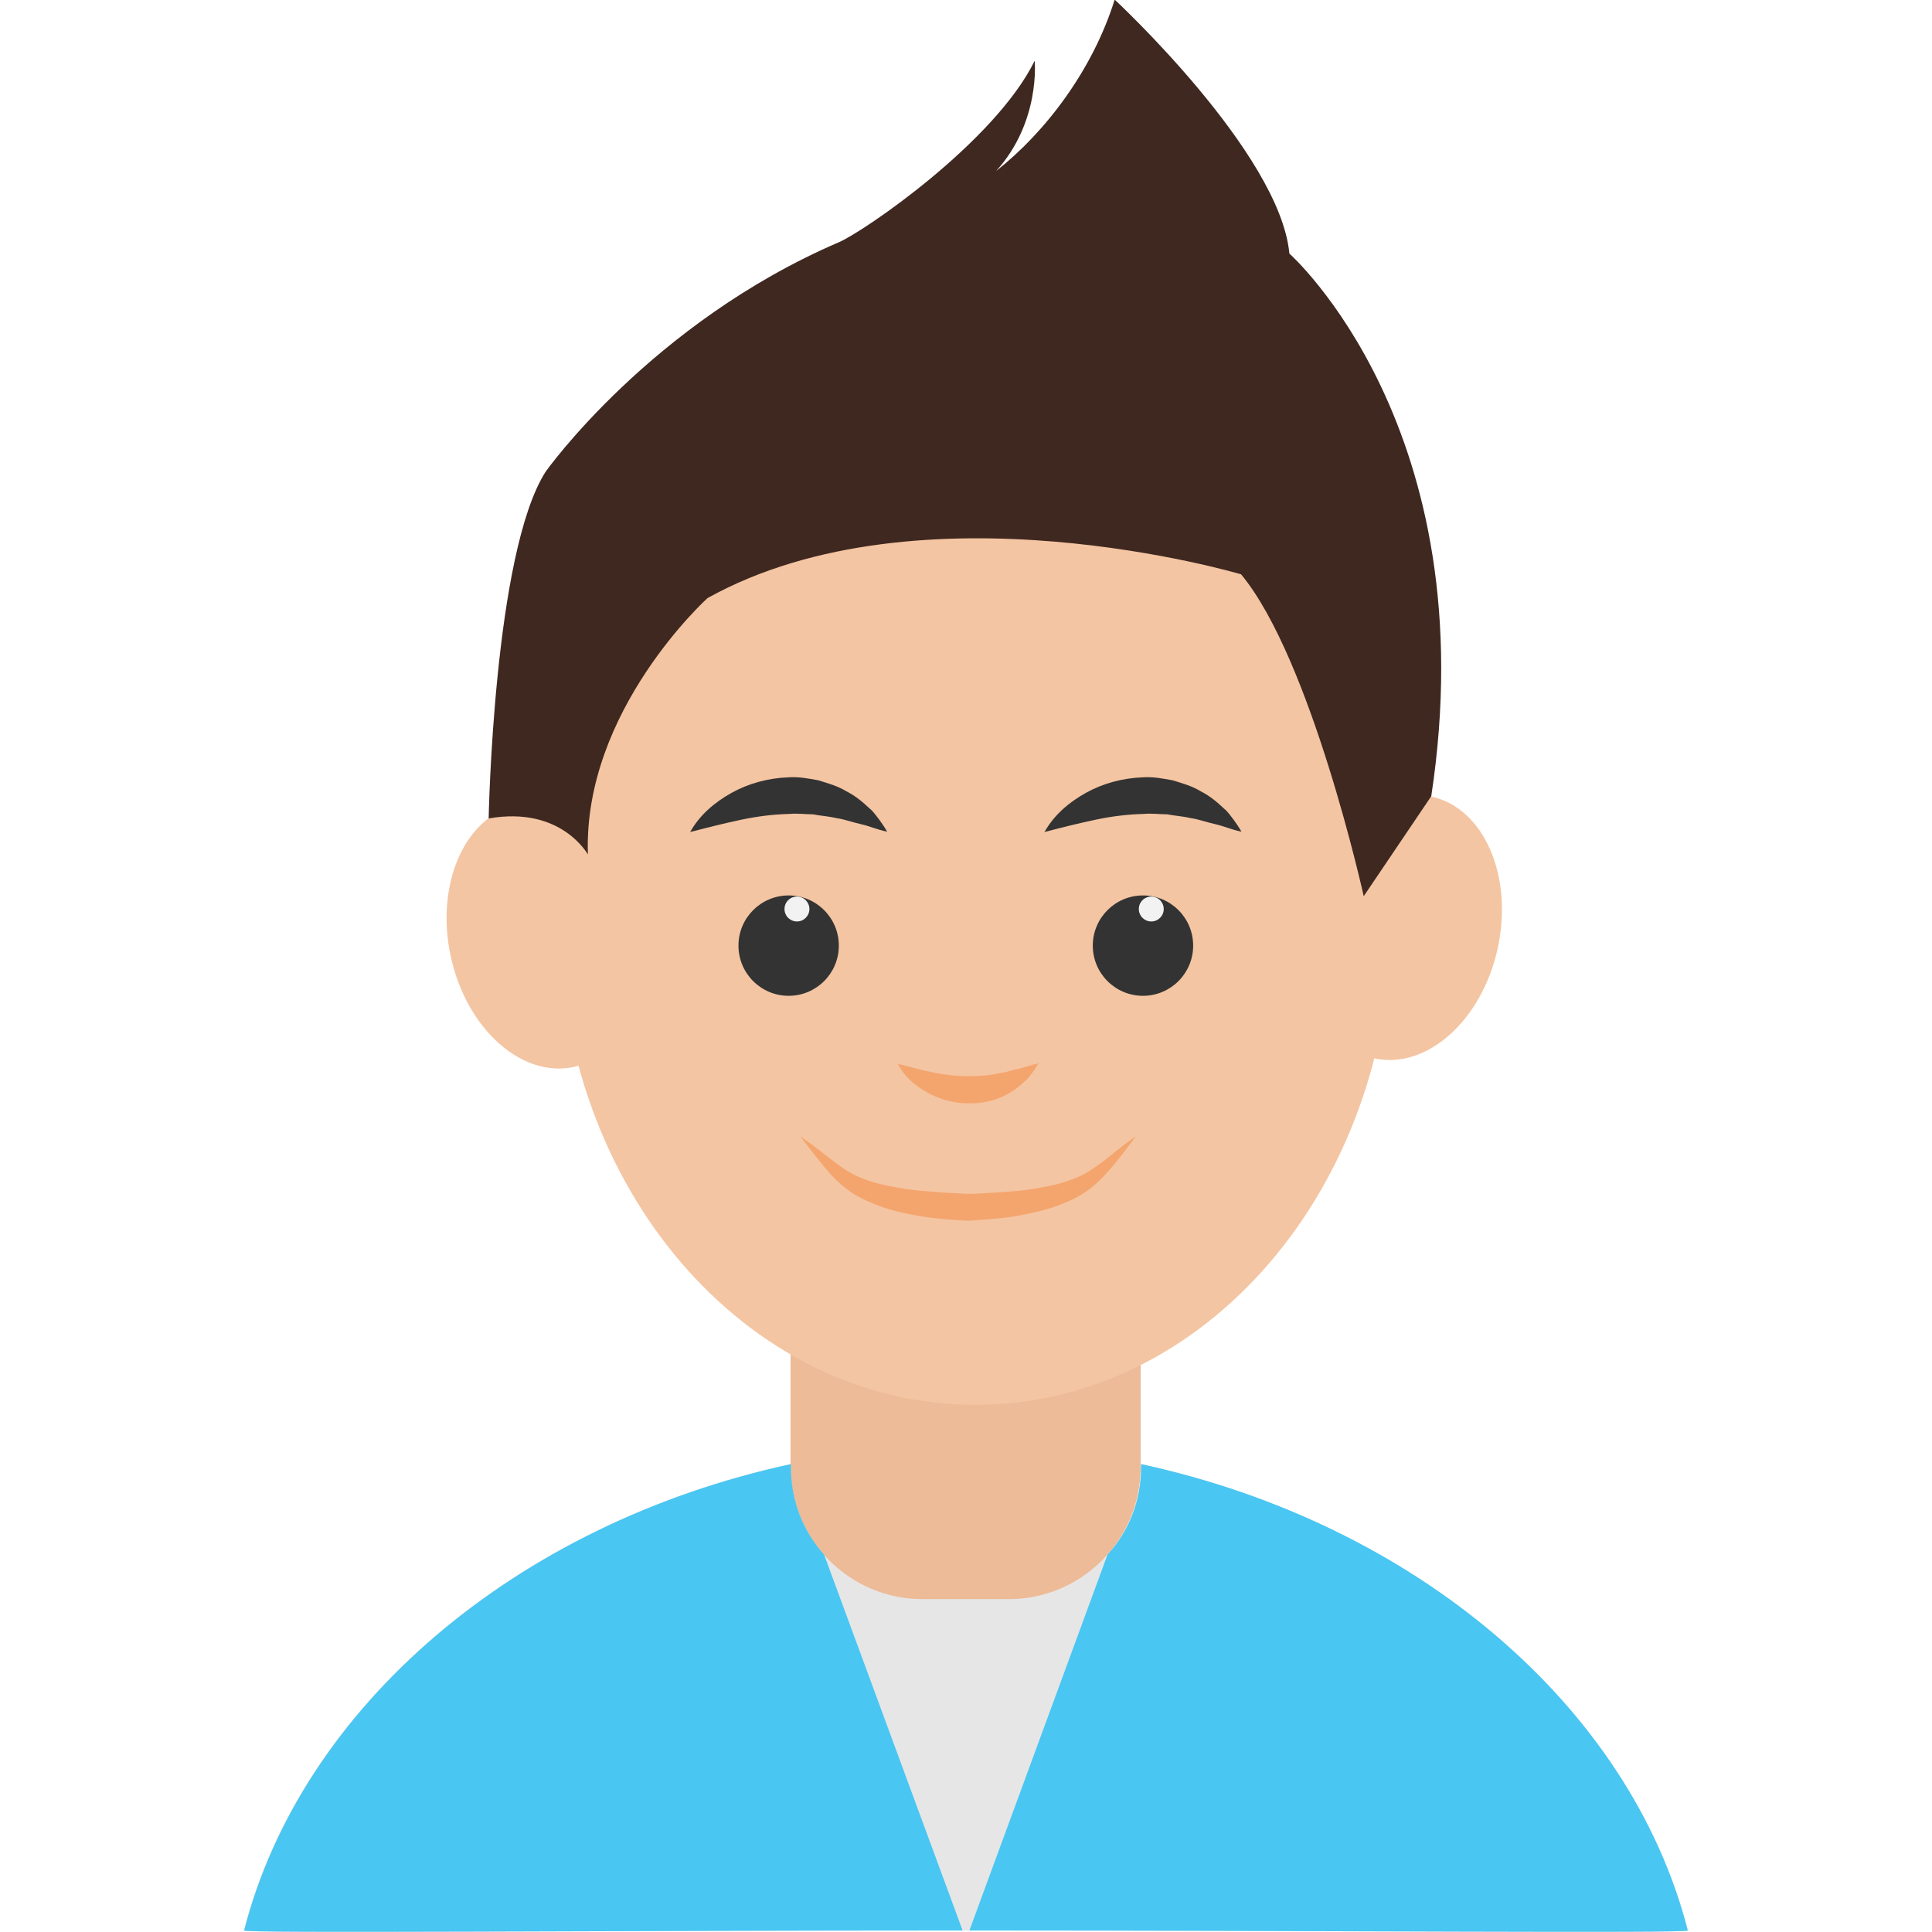
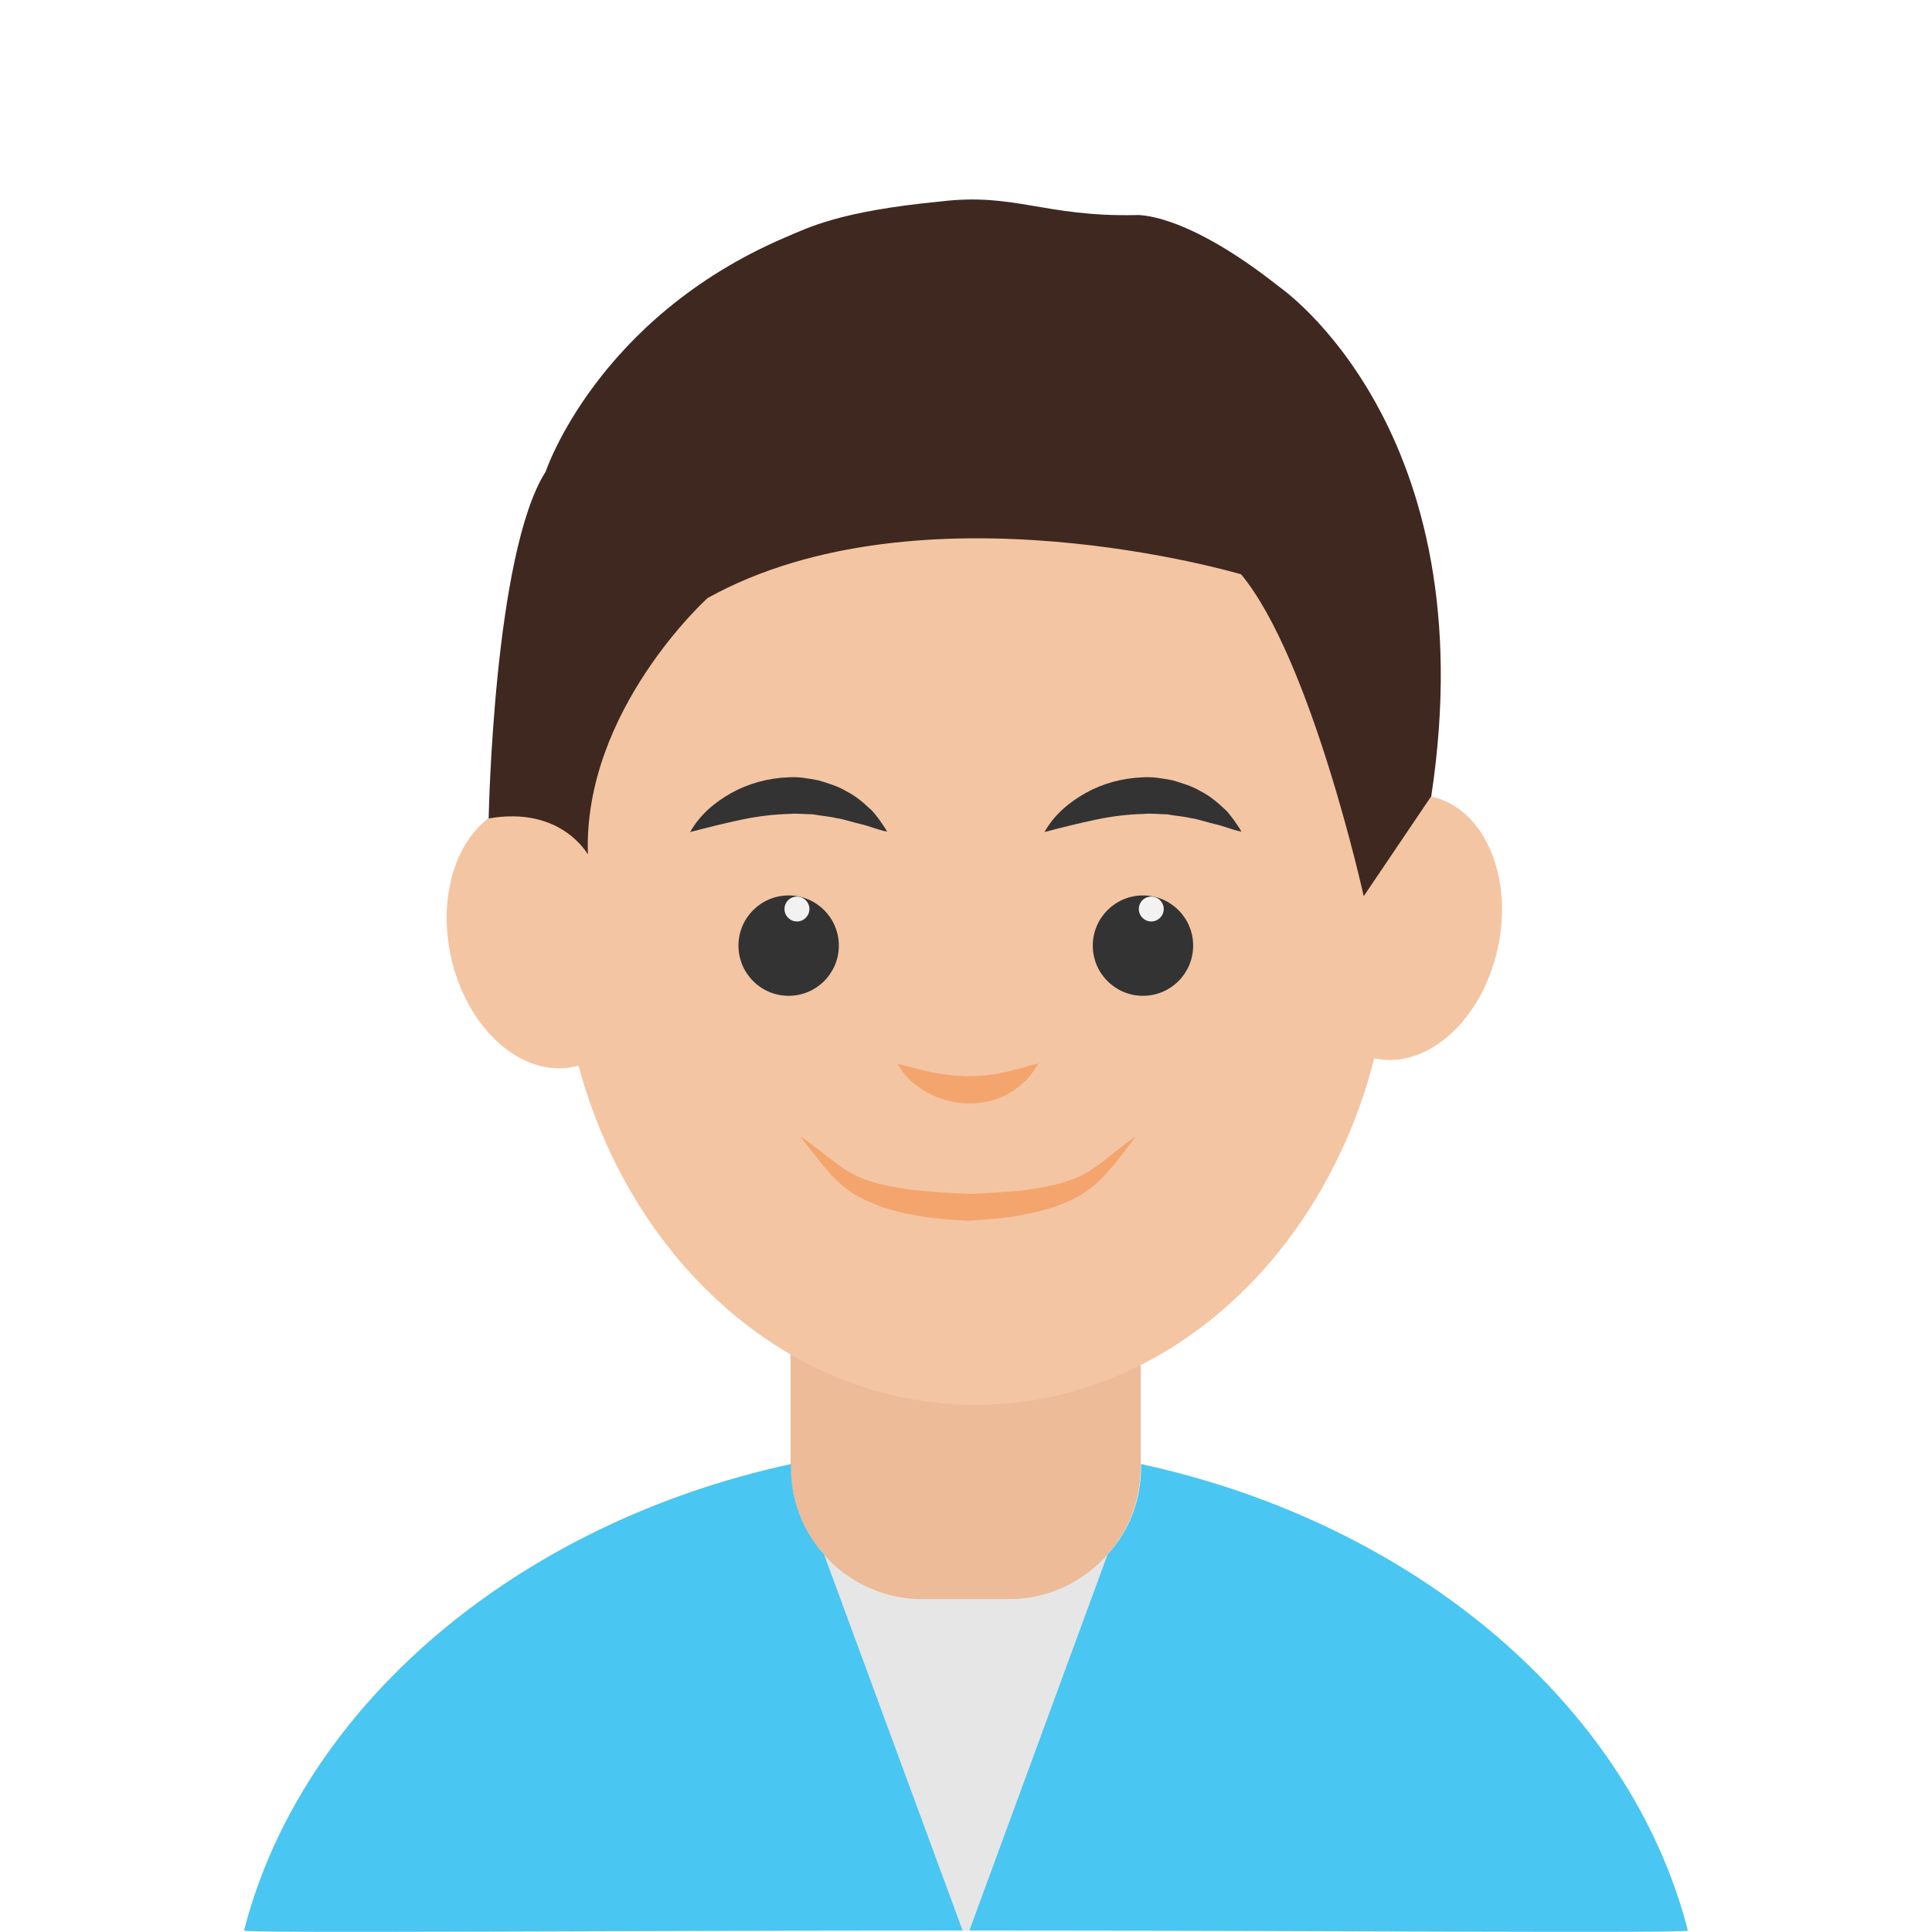
- <svg xmlns="http://www.w3.org/2000/svg" baseProfile="tiny" id="Layer_1" version="1.2" viewBox="0 0 512 512" xml:space="preserve">
+ <svg xmlns="http://www.w3.org/2000/svg" version="1.1" id="Layer_1" x="0px" y="0px" viewBox="0 0 512 512" style="enable-background:new 0 0 512 512;" xml:space="preserve">
+   <style type="text/css">
+ 	.st0{fill:#EDBB98;}
+ 	.st1{fill:#E6E6E6;}
+ 	.st2{fill:#F4C5A2;}
+ 	.st3{fill:#333333;}
+ 	.st4{fill:#F2F2F2;}
+ 	.st5{fill:#F4A56E;}
+ 	.st6{fill:#3F2820;}
+ 	.st7{fill:none;}
+ 	.st8{fill:#49C6F2;}
+ </style>
  <g id="XMLID_261_">
    <g id="XMLID_291_">
-       <path d="M267.3,423.9h-22.8c-19.3,0-35-15.7-35-35v-50.7c0-19.3,15.7-35,35-35h22.8    c19.3,0,35,15.7,35,35v50.7C302.3,408.2,286.7,423.9,267.3,423.9z" fill="#EDBB98" id="XMLID_292_" />
+       <path id="XMLID_292_" class="st0" d="M267.3,423.9h-22.8c-19.3,0-35-15.7-35-35v-50.7c0-19.3,15.7-35,35-35h22.8    c19.3,0,35,15.7,35,35v50.7C302.3,408.2,286.7,423.9,267.3,423.9z" />
    </g>
    <g id="XMLID_289_">
-       <path d="M302.3,388v0.8c0,19.3-15.7,35-35,35h-22.8c-19.3,0-35-15.7-35-35V388    c-72.9,15.8-129.7,64.3-144.9,123.6c-0.2,0.8,96.6,0,191.3,0c94.7,0,191.5,0.8,191.3,0C432,452.3,375.2,403.8,302.3,388z" fill="#E6E6E6" id="XMLID_290_" />
+       <path id="XMLID_290_" class="st1" d="M302.3,388v0.8c0,19.3-15.7,35-35,35h-22.8c-19.3,0-35-15.7-35-35V388    c-72.9,15.8-129.7,64.3-144.9,123.6c-0.2,0.8,96.6,0,191.3,0s191.5,0.8,191.3,0C432,452.3,375.2,403.8,302.3,388z" />
    </g>
    <g id="XMLID_287_">
-       <ellipse cx="371.8" cy="245.8" fill="#F4C5A2" id="XMLID_288_" rx="25.7" ry="35.5" transform="matrix(0.9772 0.2124 -0.2124 0.9772 60.6924 -73.3732)" />
+       <ellipse id="XMLID_288_" transform="matrix(0.2124 -0.9772 0.9772 0.2124 52.6521 556.9114)" class="st2" cx="371.8" cy="245.8" rx="35.5" ry="25.7" />
    </g>
    <g id="XMLID_285_">
-       <ellipse cx="144.5" cy="248.1" fill="#F4C5A2" id="XMLID_286_" rx="25.7" ry="35.5" transform="matrix(-0.9772 0.2124 -0.2124 -0.9772 338.4767 459.7993)" />
+       <ellipse id="XMLID_286_" transform="matrix(0.9772 -0.2124 0.2124 0.9772 -49.3858 36.3668)" class="st2" cx="144.6" cy="248" rx="25.7" ry="35.5" />
    </g>
    <g id="XMLID_283_">
-       <ellipse cx="258.5" cy="243.6" fill="#F4C5A2" id="XMLID_284_" rx="110.3" ry="128.7" />
+       <ellipse id="XMLID_284_" class="st2" cx="258.5" cy="243.6" rx="110.3" ry="128.7" />
    </g>
    <g id="XMLID_281_">
-       <path d="M276.8,220.5c2.5-4.5,6.5-7.9,11-10.4c4.5-2.5,9.7-3.9,15-4.1c2.7-0.2,5.3,0.3,8,0.8    c2.6,0.8,5.1,1.5,7.4,2.9c2.4,1.2,4.4,2.9,6.2,4.6c1,0.8,1.7,1.9,2.5,2.9c0.7,1,1.5,2.1,2.1,3.2c-2.6-0.5-4.7-1.5-7-2    c-2.3-0.5-4.3-1.3-6.5-1.6c-2.1-0.5-4.2-0.6-6.2-1c-2.1,0-4.1-0.3-6.2-0.1c-4.1,0.1-8.3,0.6-12.6,1.5    C286.2,218.1,281.7,219.2,276.8,220.5z" fill="#333333" id="XMLID_282_" />
+       <path id="XMLID_282_" class="st3" d="M276.8,220.5c2.5-4.5,6.5-7.9,11-10.4s9.7-3.9,15-4.1c2.7-0.2,5.3,0.3,8,0.8    c2.6,0.8,5.1,1.5,7.4,2.9c2.4,1.2,4.4,2.9,6.2,4.6c1,0.8,1.7,1.9,2.5,2.9c0.7,1,1.5,2.1,2.1,3.2c-2.6-0.5-4.7-1.5-7-2    s-4.3-1.3-6.5-1.6c-2.1-0.5-4.2-0.6-6.2-1c-2.1,0-4.1-0.3-6.2-0.1c-4.1,0.1-8.3,0.6-12.6,1.5C286.2,218.1,281.7,219.2,276.8,220.5    z" />
    </g>
    <g id="XMLID_276_">
      <g id="XMLID_279_">
-         <circle cx="302.9" cy="250.6" fill="#333333" id="XMLID_280_" r="13.3" />
+         <circle id="XMLID_280_" class="st3" cx="302.9" cy="250.6" r="13.3" />
      </g>
      <g id="XMLID_277_">
-         <circle cx="305.1" cy="240.9" fill="#F2F2F2" id="XMLID_278_" r="3.3" />
+         <circle id="XMLID_278_" class="st4" cx="305.1" cy="240.9" r="3.3" />
      </g>
    </g>
    <g id="XMLID_274_">
-       <path d="M182.9,220.5c2.5-4.5,6.5-7.9,11-10.4c4.5-2.5,9.7-3.9,15-4.1c2.7-0.2,5.3,0.3,8,0.8    c2.6,0.8,5.1,1.5,7.4,2.9c2.4,1.2,4.4,2.9,6.2,4.6c1,0.8,1.7,1.9,2.5,2.9c0.7,1,1.5,2.1,2.1,3.2c-2.6-0.5-4.7-1.5-7-2    c-2.3-0.5-4.3-1.3-6.5-1.6c-2.1-0.5-4.2-0.6-6.2-1c-2.1,0-4.1-0.3-6.2-0.1c-4.1,0.1-8.3,0.6-12.6,1.5    C192.3,218.1,187.9,219.2,182.9,220.5z" fill="#333333" id="XMLID_275_" />
+       <path id="XMLID_275_" class="st3" d="M182.9,220.5c2.5-4.5,6.5-7.9,11-10.4s9.7-3.9,15-4.1c2.7-0.2,5.3,0.3,8,0.8    c2.6,0.8,5.1,1.5,7.4,2.9c2.4,1.2,4.4,2.9,6.2,4.6c1,0.8,1.7,1.9,2.5,2.9c0.7,1,1.5,2.1,2.1,3.2c-2.6-0.5-4.7-1.5-7-2    s-4.3-1.3-6.5-1.6c-2.1-0.5-4.2-0.6-6.2-1c-2.1,0-4.1-0.3-6.2-0.1c-4.1,0.1-8.3,0.6-12.6,1.5C192.3,218.1,187.9,219.2,182.9,220.5    z" />
    </g>
    <g id="XMLID_269_">
      <g id="XMLID_272_">
-         <circle cx="209" cy="250.6" fill="#333333" id="XMLID_273_" r="13.3" />
+         <circle id="XMLID_273_" class="st3" cx="209" cy="250.6" r="13.3" />
      </g>
      <g id="XMLID_270_">
-         <circle cx="211.2" cy="240.9" fill="#F2F2F2" id="XMLID_271_" r="3.3" />
+         <circle id="XMLID_271_" class="st4" cx="211.2" cy="240.9" r="3.3" />
      </g>
    </g>
    <g id="XMLID_267_">
-       <path d="M237.9,281.9c3.6,0.9,6.7,1.8,9.8,2.4c3.1,0.6,6,0.9,8.9,0.9c2.9,0,5.8-0.2,8.8-0.9    c1.6-0.2,3-0.8,4.7-1.1c1.6-0.4,3.2-1,5.1-1.4c-0.9,1.6-2,3.1-3.2,4.4c-1.4,1.2-2.7,2.5-4.4,3.4c-3.2,2-7.2,2.9-11,2.8    c-3.9,0-7.7-1.1-10.9-2.9C242.4,287.7,239.6,285.2,237.9,281.9z" fill="#F4A56E" id="XMLID_268_" />
+       <path id="XMLID_268_" class="st5" d="M237.9,281.9c3.6,0.9,6.7,1.8,9.8,2.4s6,0.9,8.9,0.9c2.9,0,5.8-0.2,8.8-0.9    c1.6-0.2,3-0.8,4.7-1.1c1.6-0.4,3.2-1,5.1-1.4c-0.9,1.6-2,3.1-3.2,4.4c-1.4,1.2-2.7,2.5-4.4,3.4c-3.2,2-7.2,2.9-11,2.8    c-3.9,0-7.7-1.1-10.9-2.9C242.4,287.7,239.6,285.2,237.9,281.9z" />
    </g>
-     <path d="M301,301.2c-2.7,3.5-5.2,7-8.3,10.3c-1.5,1.6-3.2,3.2-5.2,4.5c-1.9,1.3-3.9,2.2-5.9,3   c-4.1,1.7-8.3,2.5-12.4,3.3c-4.2,0.7-8.4,0.9-12.5,1.2l-0.1,0l-0.2,0c-4.1-0.2-8.3-0.5-12.5-1.2c-4.2-0.7-8.4-1.6-12.4-3.3   c-2-0.8-4.1-1.8-5.9-3c-1.9-1.3-3.6-2.8-5.2-4.5c-3-3.3-5.6-6.9-8.3-10.3c3.6,2.3,6.9,5.2,10.2,7.6c1.7,1.2,3.4,2.3,5.1,3   c1.8,0.8,3.6,1.4,5.5,1.9c3.8,0.9,7.7,1.6,11.7,1.9c4,0.4,8,0.6,12.1,0.8h-0.3c4.1-0.1,8.1-0.4,12.1-0.7c4-0.3,7.9-1,11.7-1.9   c1.9-0.5,3.7-1.1,5.5-1.9c1.7-0.7,3.4-1.8,5.1-3C294.2,306.5,297.4,303.5,301,301.2z" fill="#F4A56E" id="XMLID_266_" />
-     <path d="M129.5,216.9c0,0,1.3-70.3,15.1-91.9c0,0,27.9-39.4,77.7-60.8c6.4-2.7,41.3-26.5,51.9-48.1   c0,0,1.6,16.2-10.2,29.2c13.1-10.3,25.6-26.8,31.4-45.4c0,0,43.8,40.6,46.3,67.3c0,0,52.4,46.4,37.6,143.8l-17.9,26.5   c0,0-13.9-62.9-32.5-85.3c0,0-84.7-25.2-141.4,6.3c0,0-33,29.8-31.7,67.9C155.8,226.6,148.9,213.5,129.5,216.9z" fill="#3F2820" id="XMLID_265_" />
-     <path d="M218.4,412l-8.8-24v0.8C209.6,397.8,212.9,405.9,218.4,412z" fill="none" id="XMLID_264_" />
-     <path d="M209.6,388.9V388c-72.9,15.8-129.7,64.3-144.9,123.6c-0.2,0.8,95.9,0,190.4,0L218.4,412   C212.9,405.9,209.6,397.8,209.6,388.9z" fill="#49C6F2" id="XMLID_263_" />
-     <path d="M302.4,388.9V388c72.9,15.8,129.7,64.3,144.9,123.6c0.2,0.8-95.9,0-190.4,0l36.6-99.6   C299.1,405.9,302.4,397.8,302.4,388.9z" fill="#49C6F2" id="XMLID_262_" />
+     <path id="XMLID_266_" class="st5" d="M301,301.2c-2.7,3.5-5.2,7-8.3,10.3c-1.5,1.6-3.2,3.2-5.2,4.5c-1.9,1.3-3.9,2.2-5.9,3   c-4.1,1.7-8.3,2.5-12.4,3.3c-4.2,0.7-8.4,0.9-12.5,1.2h-0.1h-0.2c-4.1-0.2-8.3-0.5-12.5-1.2s-8.4-1.6-12.4-3.3   c-2-0.8-4.1-1.8-5.9-3c-1.9-1.3-3.6-2.8-5.2-4.5c-3-3.3-5.6-6.9-8.3-10.3c3.6,2.3,6.9,5.2,10.2,7.6c1.7,1.2,3.4,2.3,5.1,3   c1.8,0.8,3.6,1.4,5.5,1.9c3.8,0.9,7.7,1.6,11.7,1.9c4,0.4,8,0.6,12.1,0.8h-0.3c4.1-0.1,8.1-0.4,12.1-0.7c4-0.3,7.9-1,11.7-1.9   c1.9-0.5,3.7-1.1,5.5-1.9c1.7-0.7,3.4-1.8,5.1-3C294.2,306.5,297.4,303.5,301,301.2z" />
+     <path id="XMLID_265_" class="st6" d="M129.5,216.9c0,0,1.3-70.3,15.1-91.9c0,0,13.5-40.6,63.3-62c6.4-2.7,14.4-7,41.3-9.6   c0,0,15.1-9.1,0,0c19.6-2.4,27.6,4.1,51.8,3.6c0,0,12.5-1.2,38,19c0,0,55.1,37.6,40.3,135l-17.9,26.5c0,0-13.9-62.9-32.5-85.3   c0,0-84.7-25.2-141.4,6.3c0,0-33,29.8-31.7,67.9C155.8,226.6,148.9,213.5,129.5,216.9z" />
+     <path id="XMLID_264_" class="st7" d="M218.4,412l-8.8-24v0.8C209.6,397.8,212.9,405.9,218.4,412z" />
+     <path id="XMLID_263_" class="st8" d="M209.6,388.9V388c-72.9,15.8-129.7,64.3-144.9,123.6c-0.2,0.8,95.9,0,190.4,0L218.4,412   C212.9,405.9,209.6,397.8,209.6,388.9z" />
+     <path id="XMLID_262_" class="st8" d="M302.4,388.9V388c72.9,15.8,129.7,64.3,144.9,123.6c0.2,0.8-95.9,0-190.4,0l36.6-99.6   C299.1,405.9,302.4,397.8,302.4,388.9z" />
  </g>
</svg>
